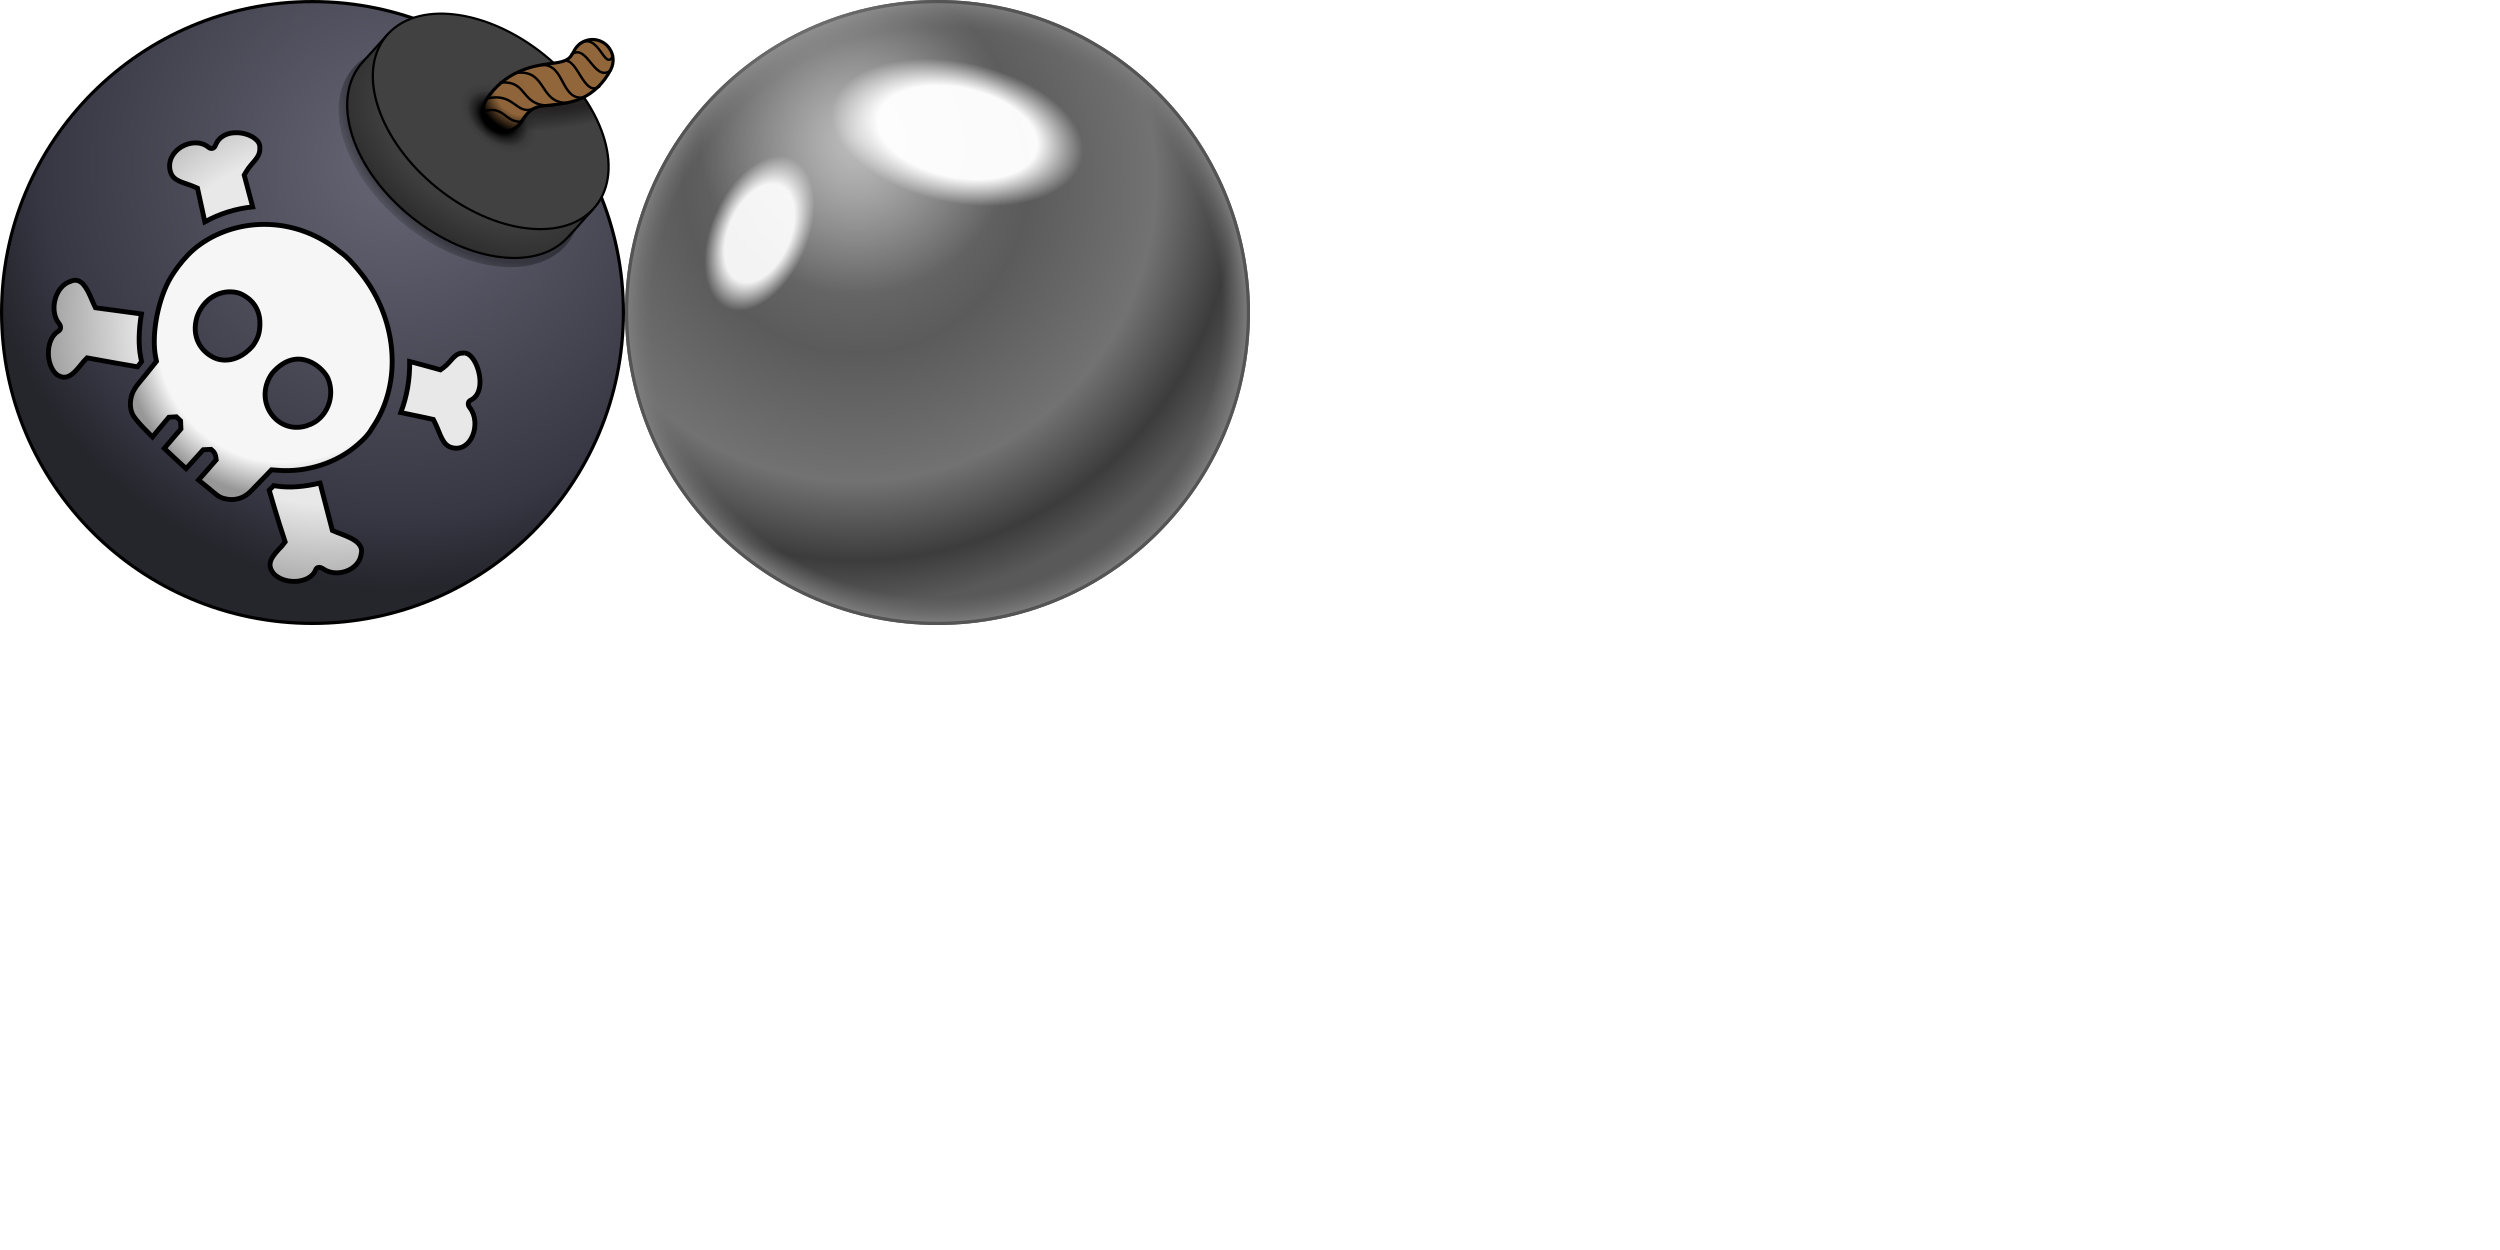
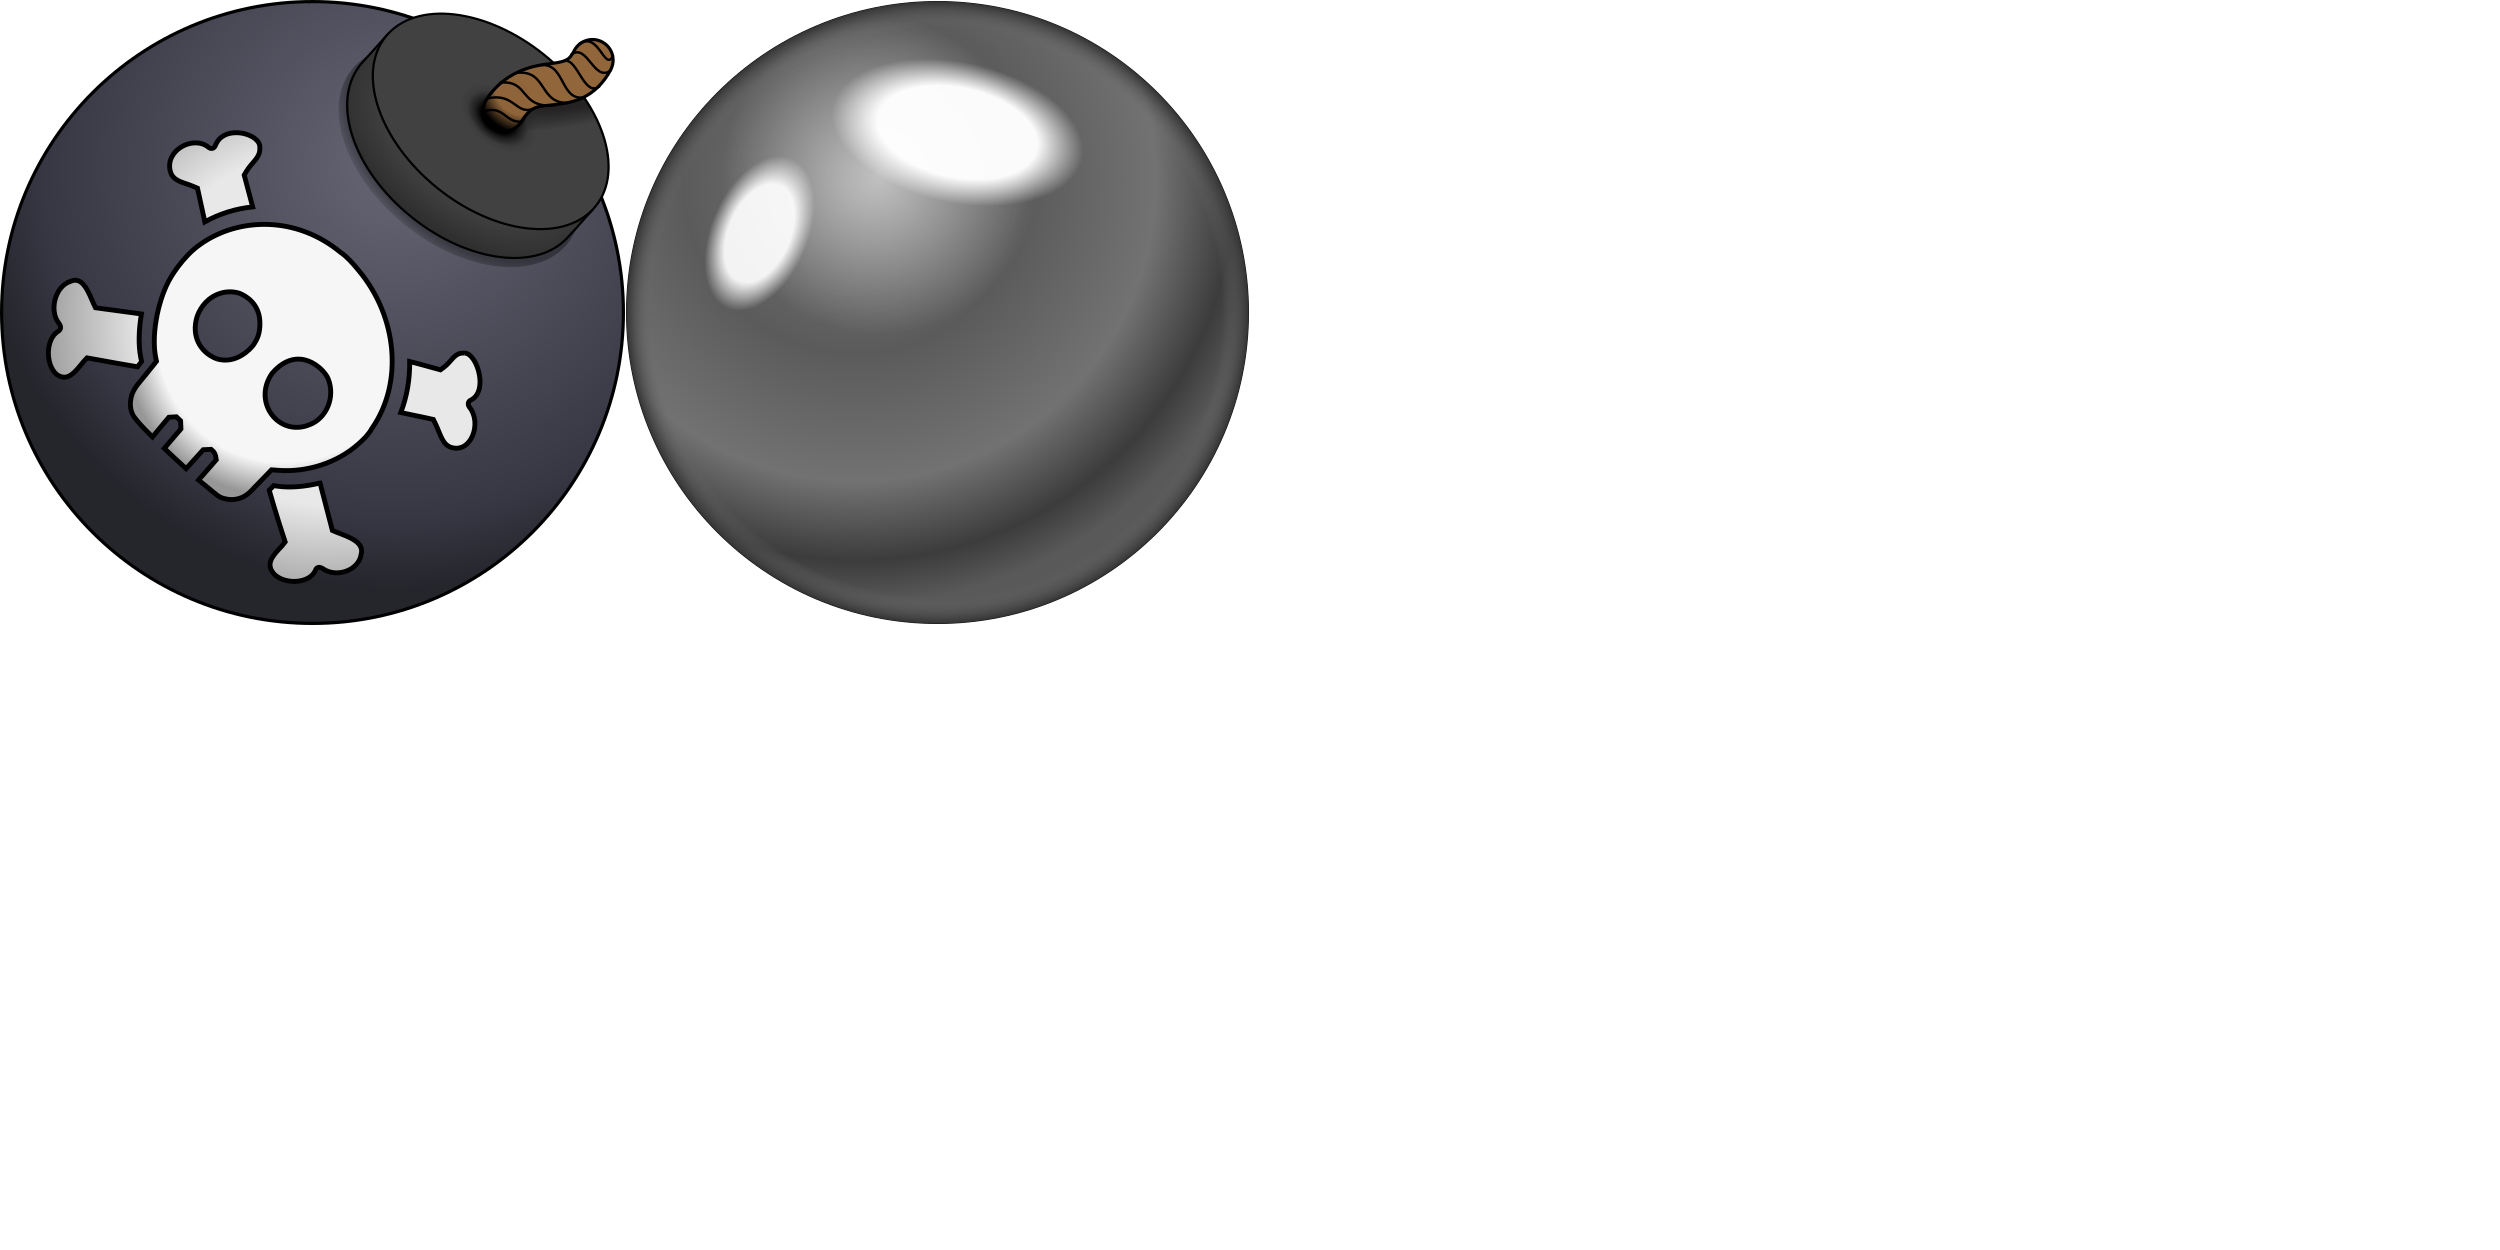
<svg xmlns="http://www.w3.org/2000/svg" xmlns:xlink="http://www.w3.org/1999/xlink" width="2048" height="1024" viewBox="0 0 541.867 270.933" version="1.1" id="svg1" xml:space="preserve">
  <defs id="defs1">
    <linearGradient id="linearGradient25">
      <stop style="stop-color:#ffffff;stop-opacity:0.926;" offset="0.635" id="stop24" />
      <stop style="stop-color:#ffffff;stop-opacity:0;" offset="1" id="stop25" />
    </linearGradient>
    <linearGradient id="linearGradient1">
      <stop style="stop-color:#000000;stop-opacity:0.772;" offset="0.899" id="stop1" />
      <stop style="stop-color:#000000;stop-opacity:0.171;" offset="1" id="stop6" />
    </linearGradient>
    <linearGradient id="linearGradient30">
      <stop style="stop-color:#060202;stop-opacity:0.498;" offset="0.283" id="stop31" />
      <stop style="stop-color:#060202;stop-opacity:0;" offset="1" id="stop30" />
    </linearGradient>
    <linearGradient id="linearGradient7">
      <stop style="stop-color:#f6f6f6;stop-opacity:1;" offset="0.793" id="stop7" />
      <stop style="stop-color:#979797;stop-opacity:1;" offset="1" id="stop13" />
    </linearGradient>
    <linearGradient id="linearGradient3">
      <stop style="stop-color:#e8e8e8;stop-opacity:1;" offset="0.486" id="stop4" />
      <stop style="stop-color:#606060;stop-opacity:1;" offset="1" id="stop5" />
    </linearGradient>
    <linearGradient id="linearGradient65">
      <stop style="stop-color:#60606e;stop-opacity:1;" offset="0.1" id="stop63" />
      <stop style="stop-color:#373744;stop-opacity:1;" offset="0.833" id="stop64" />
      <stop style="stop-color:#25252c;stop-opacity:1;" offset="0.997" id="stop65" />
    </linearGradient>
    <linearGradient id="linearGradient60">
      <stop style="stop-color:#000000;stop-opacity:1;" offset="0.528" id="stop58" />
      <stop style="stop-color:#1e1e1e;stop-opacity:1;" offset="0.712" id="stop59" />
      <stop style="stop-color:#3d3d3d;stop-opacity:1;" offset="1" id="stop60" />
    </linearGradient>
    <linearGradient id="linearGradient56">
      <stop style="stop-color:#000000;stop-opacity:0.017;" offset="0.577" id="stop56" />
      <stop style="stop-color:#000000;stop-opacity:1;" offset="1" id="stop57" />
    </linearGradient>
    <linearGradient id="linearGradient41">
      <stop style="stop-color:#303030;stop-opacity:1;" offset="0.127" id="stop45" />
      <stop style="stop-color:#414141;stop-opacity:1;" offset="0.325" id="stop18" />
    </linearGradient>
    <linearGradient id="linearGradient32">
      <stop style="stop-color:#3e3e3e;stop-opacity:1;" offset="0.673" id="stop32" />
      <stop style="stop-color:#2f2f2f;stop-opacity:1;" offset="1" id="stop41" />
    </linearGradient>
    <rect x="128" y="640" width="256" height="256" id="rect4" />
    <radialGradient xlink:href="#linearGradient65" id="radialGradient6" gradientUnits="userSpaceOnUse" gradientTransform="matrix(1.207411,0,0,1.207411,165.963,-0.749214)" cx="95.399" cy="53.148" fx="95.399" fy="53.148" r="49.088" />
    <radialGradient xlink:href="#linearGradient32" id="radialGradient34" cx="291.237" cy="-220.874" fx="291.237" fy="-220.874" r="25.039" gradientTransform="matrix(1.114345,-0.03732341,0.0174596,0.6527667,-29.51638,-64.88263)" gradientUnits="userSpaceOnUse" />
    <radialGradient xlink:href="#linearGradient41" id="radialGradient43" cx="291.442" cy="-227.817" fx="291.442" fy="-227.817" r="24.929" gradientTransform="matrix(1,0,0,0.6373947,0,-81.82517)" gradientUnits="userSpaceOnUse" />
    <radialGradient xlink:href="#linearGradient60" id="radialGradient56" gradientUnits="userSpaceOnUse" gradientTransform="matrix(1,0,0,0.6373947,0,-81.82517)" cx="290.845" cy="-225.659" fx="290.845" fy="-225.659" r="24.929" />
    <radialGradient xlink:href="#linearGradient56" id="radialGradient57" cx="378.414" cy="19.303" fx="378.414" fy="19.303" r="4.434" gradientTransform="matrix(1.411806,1.224925,-1.136655,1.310069,-131.5942,-469.1859)" gradientUnits="userSpaceOnUse" />
    <radialGradient xlink:href="#linearGradient3" id="radialGradient7" cx="175.057" cy="203.906" fx="175.057" fy="203.906" r="73.159" gradientTransform="matrix(1.440356,0.9405961,-0.910806,1.394738,123.2938,-238.3138)" gradientUnits="userSpaceOnUse" />
    <radialGradient xlink:href="#linearGradient7" id="radialGradient13" cx="274.253" cy="133.299" fx="274.253" fy="133.299" r="41.651" gradientTransform="matrix(1.330716,-0.00408218,0.0042249,1.377239,-91.04234,-49.06221)" gradientUnits="userSpaceOnUse" />
    <radialGradient xlink:href="#linearGradient30" id="radialGradient35" cx="396.925" cy="25.354" fx="396.925" fy="25.354" r="11.912" gradientTransform="matrix(2.487816,-0.445474,0.07118741,0.3975568,-596.177,187.7247)" gradientUnits="userSpaceOnUse" />
    <radialGradient xlink:href="#linearGradient1" id="radialGradient8" cx="371.697" cy="29.44" fx="371.697" fy="29.44" r="22.197" gradientTransform="matrix(0.5720281,-0.6703381,0.9868847,0.8421514,130.0217,254.0111)" gradientUnits="userSpaceOnUse" />
    <radialGradient xlink:href="#linearGradient72" id="radialGradient2-7" cx="76.385" cy="54.933" fx="76.385" fy="54.933" r="49.088" gradientUnits="userSpaceOnUse" gradientTransform="matrix(1.207411,0,0,1.207411,165.963,-0.749214)" />
    <linearGradient id="linearGradient72">
      <stop style="stop-color:#757575;stop-opacity:1;" offset="0.037" id="stop70" />
      <stop style="stop-color:#5b5b5b;stop-opacity:1;" offset="0.407" id="stop20" />
      <stop style="stop-color:#727272;stop-opacity:1;" offset="0.708" id="stop19" />
      <stop style="stop-color:#3c3c3c;stop-opacity:1;" offset="0.894" id="stop71" />
      <stop style="stop-color:#595959;stop-opacity:1;" offset="0.997" id="stop72" />
    </linearGradient>
    <radialGradient xlink:href="#linearGradient74" id="radialGradient14-6" cx="101.653" cy="74.34" fx="101.653" fy="74.34" r="48.837" gradientUnits="userSpaceOnUse" gradientTransform="matrix(0.8894913,0,0,0.8894913,179.1944,17.79347)" />
    <linearGradient id="linearGradient74">
-       <stop style="stop-color:#6e6e6e;stop-opacity:0;" offset="0.917" id="stop73" />
-       <stop style="stop-color:#7e7e7e;stop-opacity:1;" offset="1" id="stop74" />
+       <stop style="stop-color:#6f6f6f;stop-opacity:0;" offset="0.917" id="stop73" />
+       <stop style="stop-color:#343434;stop-opacity:1;" offset="1" id="stop74" />
    </linearGradient>
-     <radialGradient xlink:href="#linearGradient17" id="radialGradient14-8-1" cx="91.524" cy="49.018" fx="91.524" fy="49.018" r="48.837" gradientUnits="userSpaceOnUse" gradientTransform="matrix(0.8894913,0,0,0.8894913,176.9237,15.69466)" />
+     <radialGradient xlink:href="#linearGradient17" id="radialGradient14-8-1" cx="95.044" cy="55.426" fx="95.044" fy="55.426" r="48.837" gradientUnits="userSpaceOnUse" gradientTransform="matrix(0.8894913,0,0,0.8894913,176.9237,15.69466)" />
    <linearGradient id="linearGradient17">
      <stop style="stop-color:#ffffff;stop-opacity:0.548;" offset="0" id="stop16" />
      <stop style="stop-color:#ffffff;stop-opacity:0;" offset="0.508" id="stop17" />
    </linearGradient>
    <radialGradient xlink:href="#linearGradient14" id="radialGradient15-4" cx="64.372" cy="-57.623" fx="64.372" fy="-57.623" r="6.512" gradientTransform="matrix(1.513331,-1.3941055e-8,-1.9593405e-8,2.737611,-90.43355,-120.5168)" gradientUnits="userSpaceOnUse" />
    <linearGradient id="linearGradient14">
      <stop style="stop-color:#ffffff;stop-opacity:0.974;" offset="0.635" id="stop14" />
      <stop style="stop-color:#ffffff;stop-opacity:0;" offset="1" id="stop15" />
    </linearGradient>
    <radialGradient xlink:href="#linearGradient25" id="radialGradient15-0-6" cx="64.372" cy="-57.623" fx="64.372" fy="-57.623" r="6.512" gradientTransform="matrix(1.06702,-1.8579789e-8,0,1.736264,190.7079,141.6519)" gradientUnits="userSpaceOnUse" />
  </defs>
  <g id="layer2" style="display:inline">
    <g id="g74" transform="matrix(1.55125,0,0,1.55125,-215.0383,-62.44547)" style="display:inline">
-       <circle style="display:inline;fill:url(#radialGradient2-7);fill-opacity:1;stroke:#6b6362;stroke-width:0.448;stroke-dasharray:none;stroke-opacity:1" id="path1-5" cx="269.614" cy="83.919" r="43.44" />
-       <circle style="display:inline;fill:url(#radialGradient14-6);stroke:#545454;stroke-width:0.448;stroke-dasharray:none;stroke-opacity:1" id="circle10-9" cx="269.614" cy="83.919" r="43.44" />
+       <circle style="display:inline;fill:url(#radialGradient2-7);fill-opacity:1;stroke:#191717;stroke-width:0.171;stroke-dasharray:none;stroke-opacity:1" id="path1-5" cx="269.614" cy="83.919" r="43.44" />
+       <circle style="display:inline;fill:url(#radialGradient14-6);stroke:none;stroke-width:0.171;stroke-dasharray:none;stroke-opacity:1" id="circle10-9" cx="269.614" cy="83.919" r="43.44" />
      <circle style="display:inline;fill:url(#radialGradient14-8-1);stroke:none;stroke-width:0.448;stroke-dasharray:none;stroke-opacity:1" id="circle10-2-7" cx="267.343" cy="81.82" r="43.44" />
      <ellipse style="display:inline;fill:url(#radialGradient15-4);stroke:none;stroke-width:0.787;stroke-dasharray:none;stroke-opacity:1" id="path14-1" cx="6.983" cy="-278.267" rx="9.854" ry="17.826" transform="matrix(-0.1405159,0.9900784,-0.9824838,-0.186348,0,0)" />
      <ellipse style="display:inline;fill:url(#radialGradient15-0-6);stroke:none;stroke-width:0.526;stroke-dasharray:none;stroke-opacity:1" id="path14-6-6" cx="259.394" cy="41.602" rx="6.948" ry="11.306" transform="matrix(0.9917879,0.1278939,-0.3010782,0.9535995,0,0)" />
    </g>
    <g id="g36" style="display:inline" transform="translate(-270.9333)">
      <circle style="display:inline;fill:url(#radialGradient6);fill-opacity:1;stroke:#000000;stroke-width:0.448;stroke-dasharray:none;stroke-opacity:1" id="circle4" cx="269.614" cy="83.919" r="43.44" transform="matrix(1.55125,0,0,1.55125,-79.57163,-62.44547)" />
      <g id="g65" transform="matrix(1.182115,0,0,1.182115,-66.28445,-3.650069)">
        <g id="g32" style="display:inline">
          <path id="path1" style="display:inline;fill:url(#radialGradient8);fill-opacity:0.439;stroke:none;stroke-width:0.421;stroke-linecap:round;stroke-linejoin:round;stroke-dashoffset:16.669" d="m 388.809,48.34 a 25.411,16.082 38.954 0 1 -30.299,-4.828 25.411,16.082 38.954 0 1 -8.21,-28.284 25.411,16.082 38.954 0 1 30.299,4.828 25.411,16.082 38.954 0 1 8.21,28.284 z" transform="translate(1.0775953e-6)" />
          <path id="ellipse31" style="fill:url(#radialGradient34);stroke:#000000;stroke-width:0.41;stroke-linecap:round;stroke-linejoin:round;stroke-dashoffset:16.669" transform="matrix(0.7582466,0.6519678,-0.68558,0.7279973,0,0)" d="m 315.73,-218.534 c 0,8.662 -11.069,15.684 -24.724,15.684 -13.654,0 -24.537,-7.016 -24.724,-15.684 -0.15,-6.96 0,0 -0.15,-6.96 4.474,-2.838 18.047,-8.725 24.874,-8.725 6.827,0 20.089,5.721 24.563,8.56 0.161,7.125 0.161,2.794 0.161,7.125 z" />
          <path id="path35" style="display:inline;fill:url(#radialGradient43);stroke:#000000;stroke-width:0.41;stroke-linecap:round;stroke-linejoin:round;stroke-dashoffset:16.669" transform="matrix(0.7582466,0.6519678,-0.68558,0.7279973,1.0775949e-6,9.2622712e-8)" d="m 315.569,-225.659 a 24.724,15.684 0 0 1 -24.724,15.684 24.724,15.684 0 0 1 -24.724,-15.684 24.724,15.684 0 0 1 24.724,-15.684 24.724,15.684 0 0 1 24.724,15.684 z" />
          <path id="path52" style="display:inline;fill:url(#radialGradient56);stroke:none;stroke-width:0.41;stroke-linecap:round;stroke-linejoin:round;stroke-dashoffset:16.669;stroke-opacity:1" d="m 271.23,-235.208 a 24.724,15.684 0 0 0 -5.11,9.549 24.724,15.684 0 0 0 24.725,15.684 24.724,15.684 0 0 0 24.723,-15.684 24.724,15.684 0 0 0 -10.535,-12.84 c 0.163,1.792 0.281,2.87 0.281,2.87 a 15.616,14.925 45 0 1 -13.377,16.344 15.616,14.925 45 0 1 -16.961,-14.125 c 0,0 -0.174,-1.62 -0.395,-4.019 a 24.724,15.684 0 0 0 -3.351,2.22 z" transform="matrix(0.1972158,0.1695732,-0.1783156,0.1893481,278.9181,18.22376)" />
        </g>
        <g id="g8">
          <path id="path30" style="color:#000000;display:inline;fill:url(#radialGradient35);stroke:none;stroke-width:0.582;stroke-linecap:round;stroke-linejoin:round;stroke-dasharray:none;stroke-dashoffset:63;stroke-opacity:1" d="m 383.544,19.606 c -2.469,0.038 -5.305,0.673 -8.057,2.703 a 3.777,3.777 0 0 0 -0.797,5.282 3.777,3.777 0 0 0 5.281,0.796 c 2.916,-2.151 3.813,-1.537 6.623,-0.834 1.405,0.351 3.177,0.867 5.381,0.73 1.179,-0.073 2.432,-0.391 3.666,-0.957 a 24.741,15.657 38.954 0 0 -3.657,-6.636 c -0.156,0.03 -0.31,0.044 -0.476,0.054 -0.646,0.04 -1.636,-0.16 -3.081,-0.522 -1.264,-0.316 -2.963,-0.647 -4.883,-0.618 z" />
          <path style="color:#000000;display:inline;fill:#91663b;fill-opacity:1;stroke:#000000;stroke-width:0.582;stroke-linecap:round;stroke-linejoin:round;stroke-dasharray:none;stroke-dashoffset:63;stroke-opacity:1" d="m 392.762,10.513 a 3.777,3.777 0 0 0 -2.212,1.861 c -0.675,1.301 -1.088,1.549 -1.677,1.817 -0.59,0.267 -1.586,0.432 -3.065,0.609 -2.958,0.353 -8.063,1.439 -11.352,6.552 a 3.777,3.777 0 0 0 1.135,5.22 3.777,3.777 0 0 0 5.219,-1.135 c 1.96,-3.048 3.016,-2.793 5.893,-3.136 1.438,-0.171 3.278,-0.319 5.289,-1.232 2.012,-0.912 3.963,-2.709 5.264,-5.218 a 3.777,3.777 0 0 0 -1.613,-5.093 3.777,3.777 0 0 0 -2.88,-0.247 z" id="path32" />
          <path id="path56" style="fill:url(#radialGradient57);stroke-width:0.754;stroke-linecap:round;stroke-linejoin:round;stroke-dashoffset:63" d="m 382.596,22.575 c -0.089,2.044 -2.332,4.796 -4.597,4.796 -2.265,-1e-6 -4.266,-2.353 -4.266,-4.399 0,-2.046 3.093,-5.722 5.358,-5.722 2.265,0 3.605,3.047 3.506,5.325 z" />
          <path id="path16" style="display:inline;fill:none;fill-opacity:1;stroke:#000000;stroke-width:0.448;stroke-linecap:round;stroke-linejoin:round;stroke-dasharray:none;stroke-dashoffset:63;stroke-opacity:1" transform="translate(1.0775953e-6)" d="m 391.465,11.15 c 3.586,-2.478 4.706,5.25 6.192,2.175 m -7.578,-0.291 c 2.907,-1.989 4.107,5.144 7.126,3.003 m -8.465,-1.779 c 2.435,-0.574 3.609,6.732 6.426,4.667 m -10.558,-3.902 c 4.297,-0.293 3.43,6.758 7.842,5.891 m -12.261,-4.488 c 5.483,-0.459 3.856,5.794 9.382,5.52 M 374.528,21.156 c 5.049,-1.208 5.284,3.048 8.493,1.893 m -9.216,0.491 c 3.947,-1.261 3.928,2.052 7.106,1.863 m -3.896,-7.159 c 5.381,-0.536 3.415,4.816 9.981,4.127" />
        </g>
      </g>
      <g id="g68" transform="matrix(0.4667474,0.4284497,-0.4284497,0.4667474,262.3982,-108.0171)" style="display:inline;stroke-width:1.67;stroke-dasharray:none">
        <path style="display:inline;fill:url(#radialGradient13);stroke:#000000;stroke-width:1.67;stroke-dasharray:none;stroke-opacity:1" d="m 255.155,190.452 c -3.795,-1.064 -5.375,-4.94 -5.532,-5.347 -0.934,-2.423 -0.798,-4.977 -0.983,-7.544 -0.148,-2.05 -0.415,-6.23 -0.415,-6.23 -0.356,-0.257 -1.068,-0.771 -1.068,-0.771 -5.924,-4.288 -12.221,-13.988 -14.408,-22.282 -0.227,-0.767 -2.243,-9.247 -0.48,-16.776 3.426,-15.569 17.579,-29.17 37.152,-30.202 2.841,-0.402 5.642,-0.04 8.517,0.332 20.743,2.684 37.61,18.076 40.116,36.813 0.601,2.477 0.425,4.768 0.169,7.221 -0.987,9.449 -6.281,18.79 -13.955,24.878 -0.644,0.511 -1.935,1.533 -1.935,1.533 -0.046,2.062 -0.165,6.108 -0.165,6.108 -0.154,2.506 0.177,4.886 -0.703,7.219 -0.734,1.946 -2.234,3.662 -4.008,4.622 -1.932,1.319 -4.167,1.066 -6.373,1.215 -1.595,0.108 -4.791,0.295 -4.791,0.295 -0.028,-1.483 -0.093,-4.521 -0.093,-4.521 -0.034,-1.531 -0.109,-4.659 -0.109,-4.659 -0.304,-0.243 -0.915,-0.731 -0.915,-0.731 -0.503,-0.403 -1.345,-0.733 -1.866,-0.73 -0.316,0.002 -0.947,0.005 -0.947,0.005 -0.317,0.321 -0.948,0.962 -0.948,0.962 -0.315,0.32 -0.944,0.956 -0.944,0.956 0.014,1.493 0.038,4.422 0.038,4.422 0.012,1.455 0.033,4.3 0.033,4.3 -1.706,0.014 -5.113,0.007 -5.113,0.007 -1.702,-0.009 -5.093,-0.061 -5.093,-0.061 -0.052,-1.418 -0.152,-4.318 -0.152,-4.318 -0.05,-1.461 -0.146,-4.44 -0.146,-4.44 -0.325,-0.325 -0.976,-0.977 -0.976,-0.977 -0.326,-0.327 -0.978,-0.984 -0.978,-0.984 -0.333,-0.008 -0.997,-0.024 -0.997,-0.024 -0.332,-0.008 -0.996,-0.025 -0.996,-0.025 -0.302,0.313 -0.902,0.937 -0.902,0.937 -0.3,0.311 -0.896,0.93 -0.896,0.93 0.067,1.498 0.206,4.438 0.206,4.438 0.071,1.46 0.219,4.315 0.219,4.315 -1.336,-0.059 -3.991,-0.197 -3.991,-0.197 -2.207,-0.121 -4.665,-0.435 -5.571,-0.689 0,0 -9.7e-4,-5.1e-4 -9.7e-4,-5.1e-4 z m 7.658,-33.644 c 6.407,-3.109 6.187,-10.555 6.098,-11.816 -0.43,-2.981 -1.185,-4.634 -3.128,-6.864 -4.664,-5.353 -10.292,-3.923 -12.401,-3.116 -2.39,1.117 -4.292,3.091 -5.38,5.572 -1.895,4.321 -0.658,8.321 0.172,10.207 2.985,6.16 8.93,8.198 14.639,6.017 0,0 7e-5,0 7e-5,0 m 38.663,-4.88 c 2.755,-5.421 0.298,-12.856 -5.891,-15.88 -1.652,-0.807 -5.6,-1.328 -9.097,0.058 -3.5,1.386 -6.535,4.684 -6.342,11.49 1.547,11.93 16.45,14.647 21.331,4.333 z" id="path68" transform="translate(-1.0335026e-6)" />
        <path id="path75" style="display:inline;fill:url(#radialGradient7);stroke:#000000;stroke-width:1.67;stroke-dasharray:none;stroke-opacity:1" d="m 149.231,150.031 c -2.874,0.506 -5.604,2.144 -6.26,5.594 -0.213,1.118 -1.21,1.588 -2.21,1.029 -2.959,-1.655 -6.638,-0.66 -9.109,1.488 -2.48,2.155 -3.918,5.636 -2.182,9.121 1.544,3.016 5.04,2.704 8.374,3.441 0.571,0.126 1.721,0.384 1.721,0.384 1.367,3.269 4.539,10.88 4.539,10.88 4.539,-3.721 9.704,-6.386 15.181,-7.964 -1.665,-3.601 -4.805,-10.2 -4.805,-10.2 0.157,-0.43 0.47,-1.279 0.47,-1.279 1.357,-3.675 3.971,-5.509 3.094,-8.938 -0.128,-1.218 -1.067,-2.18 -2.393,-2.82 -1.741,-0.84 -4.166,-1.133 -6.419,-0.737 z m -45.359,59.58 c -0.434,0.106 -0.877,0.308 -1.328,0.625 -4.922,2.558 -5.46,11.17 -1.413,14.751 1.104,0.977 1.227,2.026 0.335,2.811 -3.812,3.353 -2.314,12.083 2.17,14.647 4.006,1.8 5.82,-1.551 8.207,-5.982 0.318,-0.493 0.97,-1.488 0.97,-1.488 2.974,0.017 6.425,0.015 10.564,-0.017 3.75,-0.029 6.956,-0.072 6.956,-0.072 0.348,-0.664 1.053,-2 1.053,-2 -0.186,-0.466 -0.556,-1.399 -0.556,-1.399 -1.534,-3.869 -2.361,-9.145 -2.42,-14.63 -3.223,0.142 -6.601,0.298 -10.194,0.468 -3.24,0.154 -5.639,0.272 -5.639,0.272 -0.354,-0.49 -1.052,-1.464 -1.052,-1.464 -2.115,-3.179 -4.578,-7.27 -7.65,-6.521 z m 135.557,0.633 c -3.323,0.3 -3.603,3.524 -6.072,6.153 -0.286,0.304 -0.867,0.919 -0.867,0.919 -3.393,-0.353 -10.876,-0.915 -10.876,-0.915 1.142,5.927 1.235,11.937 0.137,17.73 2.257,0.047 4.707,0.107 7.278,0.186 2.339,0.071 4.105,0.138 4.105,0.138 0.373,0.51 1.11,1.522 1.11,1.522 2.149,2.958 3.454,6.408 6.638,6.8 3.627,0.404 5.793,-2.197 6.46,-5.302 0.664,-3.087 -0.089,-6.981 -2.728,-9.285 -0.894,-0.78 -0.952,-1.909 -0.133,-2.494 4.304,-3.077 1.633,-10.768 -1.665,-14.026 -1.115,-1.101 -2.323,-1.709 -3.388,-1.425 0,0 1e-5,0 1e-5,0 z m -40.532,52.55 c -4.804,2.144 -9.824,3.518 -13.937,3.671 -0.495,0.018 -1.486,0.054 -1.486,0.054 -0.416,0.609 -1.246,1.816 -1.246,1.816 1.672,3.371 3.512,6.999 5.445,10.672 1.762,3.347 3.094,5.759 3.094,5.759 -0.268,0.509 -0.802,1.508 -0.802,1.508 -2.636,4.022 -4.595,7.082 -0.912,10.017 4.627,3.083 12.761,0.81 13.671,-3.94 0.217,-1.13 1.177,-1.436 2.564,-0.822 5.061,2.241 11.986,-1.718 11.818,-7.164 0.433,-4.369 -5.042,-5.149 -9.375,-5.967 -0.59,-0.132 -1.779,-0.401 -1.779,-0.401 -2.201,-4.682 -4.519,-9.67 -7.054,-15.203 z" transform="rotate(-32.21919,87.52101,7.968776)" />
      </g>
    </g>
  </g>
</svg>
